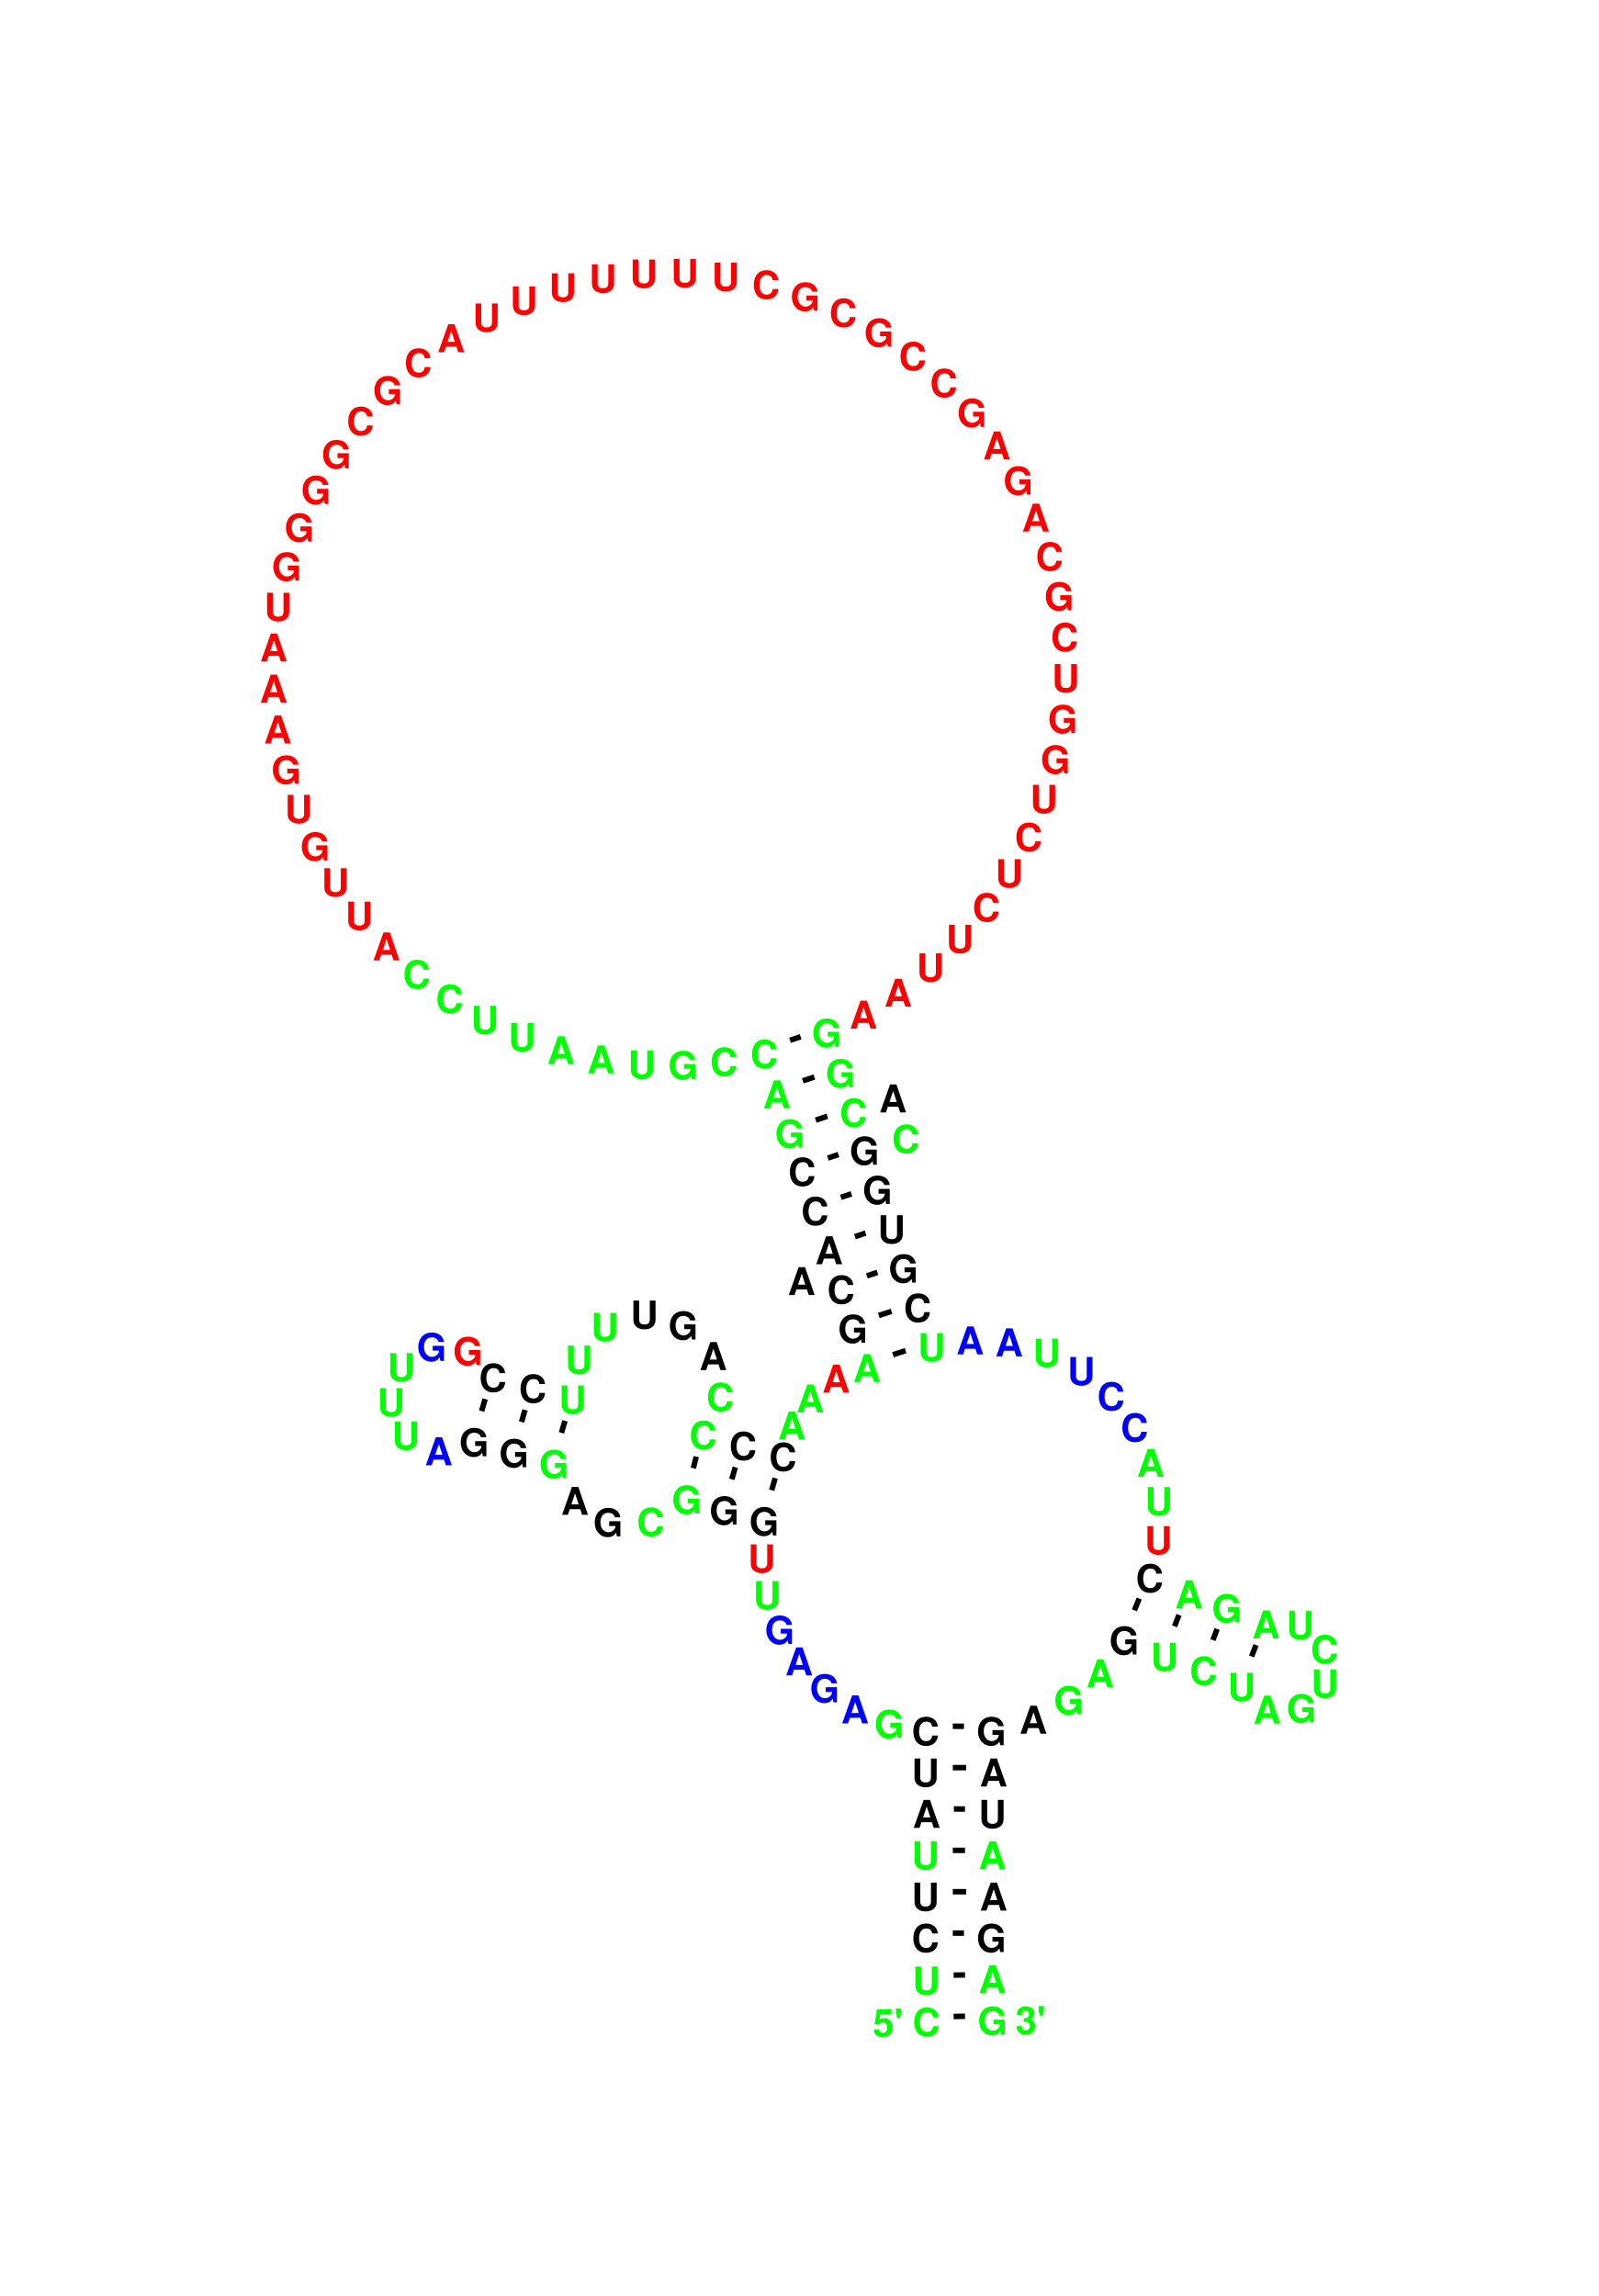
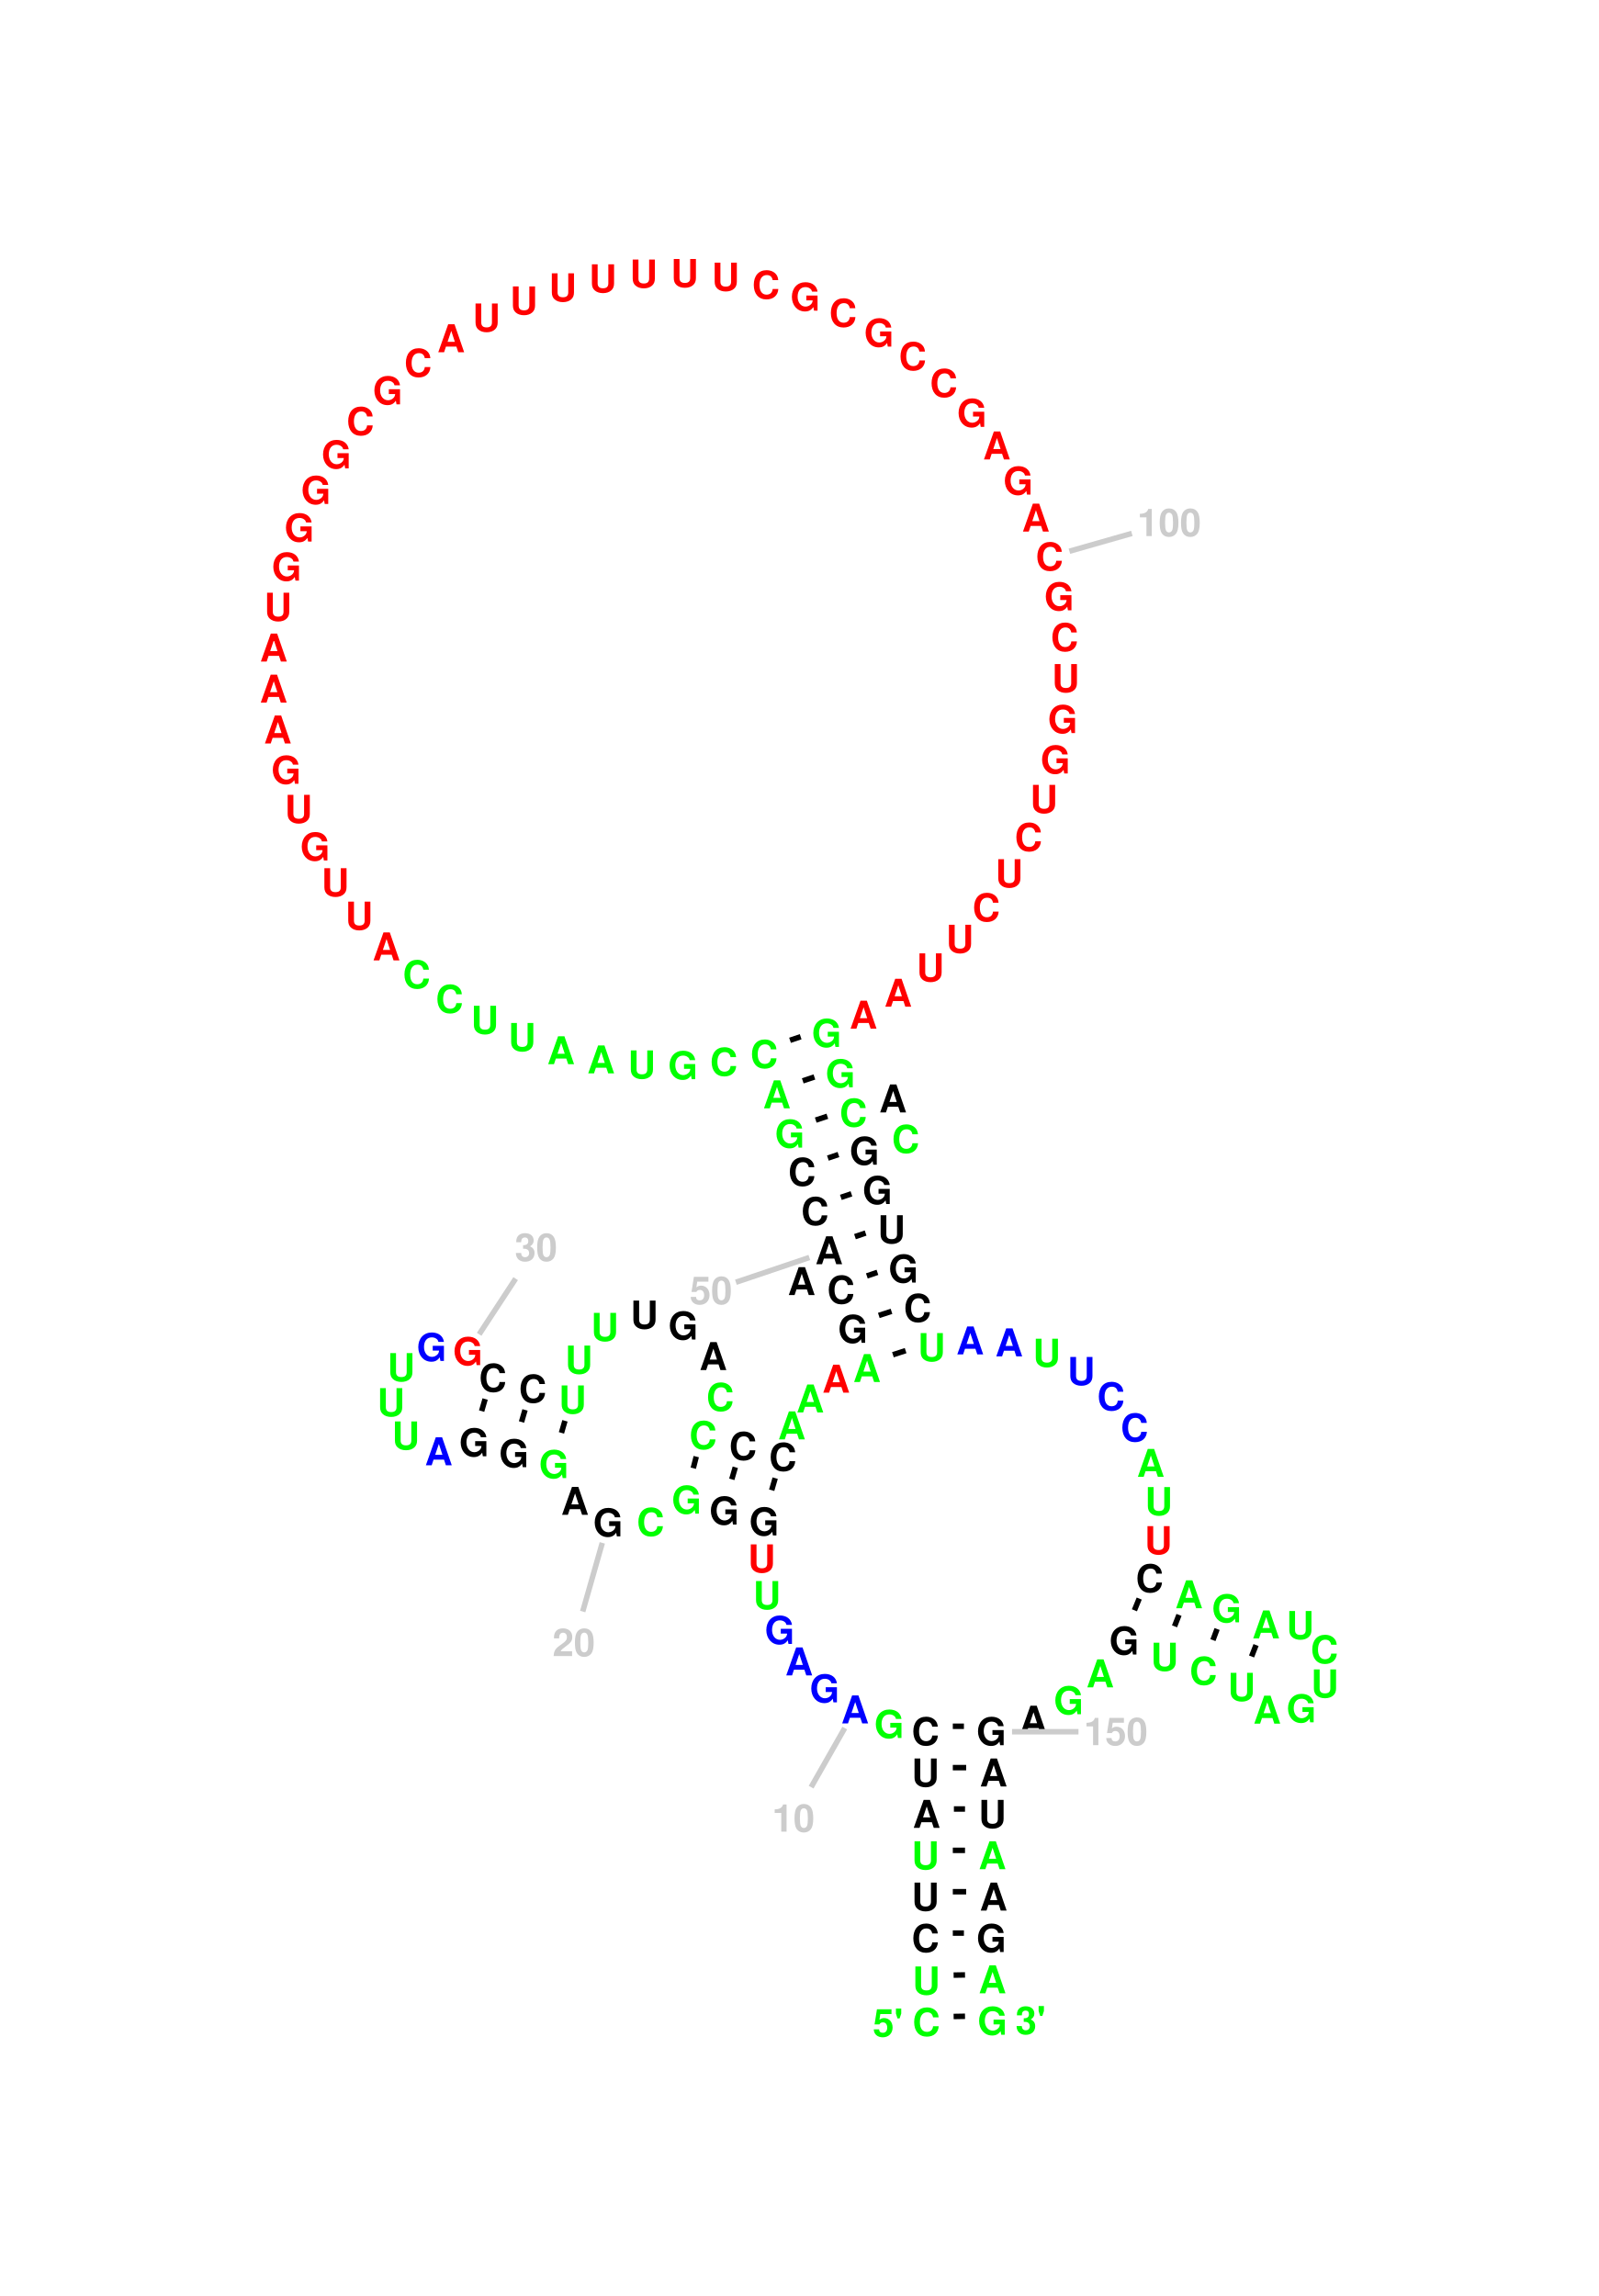
<svg xmlns="http://www.w3.org/2000/svg" width="292.127" height="419.638" style="font-size: 7px; font-weight: bold; font-family: Helvetica; ">
  <g>
    <style type="text/css">


text.red {fill: rgb(255, 0, 0); }
text.green {fill: rgb(0, 255, 0); }
text.blue {fill: rgb(0, 0, 255); }
text.black {fill: rgb(0, 0, 0); }
text.gray {fill: rgb(204, 204, 204); }
text.brown {fill: rgb(211.65, 104.55, 30.6); }
text {fill: rgb(0, 0, 0); text-anchor: middle; dominant-baseline: middle; }
circle.red {stroke: rgb(255, 0, 0); fill: none; }
circle.green {stroke: rgb(0, 255, 0); fill: none; }
circle.blue {stroke: rgb(0, 0, 255); fill: none; }
circle.black {stroke: rgb(0, 0, 0); fill: none; }
circle.gray {stroke: rgb(204, 204, 204); fill: none; }
circle.brown {stroke: rgb(211.65, 104.55, 30.6); fill: none; }
circle {stroke: rgb(0, 0, 0); }
line.red {stroke: rgb(255, 0, 0); }
line.green {stroke: rgb(0, 255, 0); }
line.blue {stroke: rgb(0, 0, 255); }
line.black {stroke: rgb(0, 0, 0); }
line.gray {stroke: rgb(204, 204, 204); }
line.brown {stroke: rgb(211.65, 104.55, 30.6); }
line {stroke: rgb(0, 0, 0); }
+ text.numbering-label {fill: rgb(204, 204, 204);}
+ line.numbering-line {stroke: rgb(204, 204, 204);}
+ 
+ 
</style>
  </g>
  <g>
    <text x="162.288" y="369.759" class="green">5'</text>
  </g>
  <g>
    <text x="169.287" y="369.638" class="green">C</text>
  </g>
  <g>
    <line x1="174.286" y1="368.551" x2="176.368" y2="368.515" class="black" />
  </g>
  <g>
    <text x="169.287" y="362.078" class="green">U</text>
  </g>
  <g>
    <line x1="174.286" y1="360.991" x2="176.368" y2="360.955" class="black" />
  </g>
  <g>
    <text x="169.137" y="354.308" class="black">C</text>
  </g>
  <g>
    <line x1="174.137" y1="353.308" x2="176.167" y2="353.308" class="black" />
  </g>
  <g>
    <text x="169.137" y="346.748" class="black">U</text>
  </g>
  <g>
    <line x1="174.137" y1="345.748" x2="176.577" y2="345.748" class="black" />
  </g>
  <g>
    <text x="169.137" y="339.188" class="green">U</text>
  </g>
  <g>
    <line x1="174.137" y1="338.188" x2="176.367" y2="338.188" class="black" />
  </g>
  <g>
    <text x="169.337" y="331.628" class="black">A</text>
  </g>
  <g>
    <line x1="174.337" y1="330.628" x2="176.367" y2="330.628" class="black" />
  </g>
  <g>
    <text x="169.137" y="324.068" class="black">U</text>
  </g>
  <g>
    <line x1="174.137" y1="323.068" x2="176.577" y2="323.068" class="black" />
  </g>
  <g>
    <text x="169.137" y="316.508" class="black">C</text>
  </g>
  <g>
    <line x1="174.137" y1="315.508" x2="176.167" y2="315.508" class="black" />
  </g>
  <g>
    <text x="162.494" y="315.188" class="green">G</text>
  </g>
  <g>
+     <text x="145.003" y="332.33" class="numbering-label">10</text>
+   </g>
+   <g>
+     <line x1="154.384" y1="315.839" x2="148.241" y2="326.638" class="numbering-line" />
+   </g>
+   <g>
    <text x="156.26" y="312.541" class="blue">A</text>
  </g>
  <g>
    <text x="150.696" y="308.678" class="blue">G</text>
  </g>
  <g>
    <text x="146.038" y="303.762" class="blue">A</text>
  </g>
  <g>
    <text x="142.48" y="297.999" class="blue">G</text>
  </g>
  <g>
    <text x="140.172" y="291.632" class="green">U</text>
  </g>
  <g>
    <text x="139.211" y="284.927" class="red">U</text>
  </g>
  <g>
    <text x="139.637" y="278.168" class="black">G</text>
  </g>
  <g>
    <line x1="141.032" y1="272.366" x2="141.673" y2="270.159" class="black" />
  </g>
  <g>
    <text x="132.347" y="276.178" class="black">G</text>
  </g>
  <g>
    <line x1="133.742" y1="270.376" x2="134.383" y2="268.169" class="black" />
  </g>
  <g>
    <text x="125.467" y="274.188" class="green">G</text>
  </g>
  <g>
    <line x1="126.706" y1="268.344" x2="127.248" y2="266.222" class="black" />
  </g>
  <g>
    <text x="118.887" y="278.248" class="green">C</text>
  </g>
  <g>
+     <text x="104.873" y="300.232" class="numbering-label">20</text>
+   </g>
+   <g>
+     <line x1="110.077" y1="281.987" x2="106.497" y2="294.54" class="numbering-line" />
+   </g>
+   <g>
    <text x="111.117" y="278.338" class="black">G</text>
  </g>
  <g>
    <text x="105.067" y="274.418" class="black">A</text>
  </g>
  <g>
    <text x="101.217" y="267.688" class="green">G</text>
  </g>
  <g>
    <line x1="102.612" y1="261.886" x2="103.253" y2="259.679" class="black" />
  </g>
  <g>
    <text x="93.917" y="265.698" class="black">G</text>
  </g>
  <g>
    <line x1="95.312" y1="259.896" x2="95.953" y2="257.689" class="black" />
  </g>
  <g>
    <text x="86.627" y="263.708" class="black">G</text>
  </g>
  <g>
    <line x1="88.022" y1="257.906" x2="88.663" y2="255.699" class="black" />
  </g>
  <g>
    <text x="80.172" y="265.361" class="blue">A</text>
  </g>
  <g>
    <text x="74.173" y="262.458" class="green">U</text>
  </g>
  <g>
    <text x="71.464" y="256.37" class="green">U</text>
  </g>
  <g>
    <text x="73.322" y="249.971" class="green">U</text>
  </g>
  <g>
    <text x="78.871" y="246.281" class="blue">G</text>
  </g>
  <g>
+     <text x="97.974" y="228.004" class="numbering-label">30</text>
+   </g>
+   <g>
+     <line x1="87.572" y1="243.87" x2="94.242" y2="233.695" class="numbering-line" />
+   </g>
+   <g>
    <text x="85.492" y="247.044" class="red">G</text>
  </g>
  <g>
    <text x="90.057" y="251.898" class="black">C</text>
  </g>
  <g>
    <text x="97.347" y="253.888" class="black">C</text>
  </g>
  <g>
    <text x="104.647" y="255.878" class="green">U</text>
  </g>
  <g>
    <text x="105.807" y="248.598" class="green">U</text>
  </g>
  <g>
    <text x="110.537" y="242.618" class="green">U</text>
  </g>
  <g>
    <text x="117.757" y="240.368" class="black">U</text>
  </g>
  <g>
    <text x="124.847" y="242.358" class="black">G</text>
  </g>
  <g>
    <text x="130.347" y="247.958" class="black">A</text>
  </g>
  <g>
    <text x="131.617" y="255.408" class="green">C</text>
  </g>
  <g>
    <text x="128.487" y="262.378" class="green">C</text>
  </g>
  <g>
    <text x="135.777" y="264.368" class="black">C</text>
  </g>
  <g>
    <text x="143.067" y="266.358" class="black">C</text>
  </g>
  <g>
    <text x="144.707" y="260.628" class="green">A</text>
  </g>
  <g>
    <text x="148.066" y="255.706" class="green">A</text>
  </g>
  <g>
    <text x="152.803" y="252.09" class="red">A</text>
  </g>
  <g>
    <text x="158.437" y="250.148" class="green">A</text>
  </g>
  <g>
    <line x1="163.193" y1="247.604" x2="165.511" y2="246.851" class="black" />
  </g>
  <g>
    <text x="155.857" y="242.968" class="black">G</text>
  </g>
  <g>
    <line x1="160.613" y1="240.424" x2="162.931" y2="239.671" class="black" />
  </g>
  <g>
    <text x="153.687" y="235.798" class="black">C</text>
  </g>
  <g>
    <line x1="158.425" y1="233.199" x2="160.36" y2="232.546" class="black" />
  </g>
  <g>
    <text x="146.497" y="234.258" class="black">A</text>
  </g>
  <g>
+     <text x="129.943" y="235.891" class="numbering-label">50</text>
+   </g>
+   <g>
+     <line x1="147.921" y1="229.83" x2="134.497" y2="234.356" class="numbering-line" />
+   </g>
+   <g>
    <text x="151.517" y="228.618" class="black">A</text>
  </g>
  <g>
    <line x1="156.255" y1="226.02" x2="158.199" y2="225.365" class="black" />
  </g>
  <g>
    <text x="148.937" y="221.438" class="black">C</text>
  </g>
  <g>
    <line x1="153.676" y1="218.843" x2="155.608" y2="218.193" class="black" />
  </g>
  <g>
    <text x="146.567" y="214.258" class="black">C</text>
  </g>
  <g>
    <line x1="151.306" y1="211.663" x2="153.238" y2="211.013" class="black" />
  </g>
  <g>
    <text x="144.337" y="207.288" class="green">G</text>
  </g>
  <g>
    <line x1="149.085" y1="204.719" x2="151.21" y2="204.017" class="black" />
  </g>
  <g>
    <text x="141.967" y="200.118" class="green">A</text>
  </g>
  <g>
    <line x1="146.713" y1="197.545" x2="148.841" y2="196.84" class="black" />
  </g>
  <g>
    <text x="139.647" y="192.728" class="green">C</text>
  </g>
  <g>
    <line x1="144.386" y1="190.134" x2="146.328" y2="189.481" class="black" />
  </g>
  <g>
    <text x="132.275" y="194.14" class="green">C</text>
  </g>
  <g>
    <text x="124.796" y="194.782" class="green">G</text>
  </g>
  <g>
    <text x="117.29" y="194.646" class="green">U</text>
  </g>
  <g>
    <text x="109.839" y="193.735" class="green">A</text>
  </g>
  <g>
    <text x="102.523" y="192.057" class="green">A</text>
  </g>
  <g>
    <text x="95.419" y="189.631" class="green">U</text>
  </g>
  <g>
    <text x="88.605" y="186.483" class="green">U</text>
  </g>
  <g>
    <text x="82.153" y="182.647" class="green">C</text>
  </g>
  <g>
    <text x="76.132" y="178.163" class="green">C</text>
  </g>
  <g>
    <text x="70.608" y="173.081" class="red">A</text>
  </g>
  <g>
    <text x="65.639" y="167.454" class="red">U</text>
  </g>
  <g>
    <text x="61.28" y="161.343" class="red">U</text>
  </g>
  <g>
    <text x="57.576" y="154.814" class="red">G</text>
  </g>
  <g>
    <text x="54.568" y="147.937" class="red">U</text>
  </g>
  <g>
    <text x="52.287" y="140.785" class="red">G</text>
  </g>
  <g>
    <text x="50.759" y="133.436" class="red">A</text>
  </g>
  <g>
    <text x="50" y="125.968" class="red">A</text>
  </g>
  <g>
    <text x="50.018" y="118.461" class="red">A</text>
  </g>
  <g>
    <text x="50.812" y="110.997" class="red">U</text>
  </g>
  <g>
    <text x="52.375" y="103.655" class="red">G</text>
  </g>
  <g>
    <text x="54.689" y="96.514" class="red">G</text>
  </g>
  <g>
    <text x="57.729" y="89.651" class="red">G</text>
  </g>
  <g>
    <text x="61.464" y="83.139" class="red">G</text>
  </g>
  <g>
    <text x="65.852" y="77.049" class="red">C</text>
  </g>
  <g>
    <text x="70.847" y="71.446" class="red">G</text>
  </g>
  <g>
    <text x="76.395" y="66.389" class="red">C</text>
  </g>
  <g>
    <text x="82.436" y="61.934" class="red">A</text>
  </g>
  <g>
    <text x="88.907" y="58.128" class="red">U</text>
  </g>
  <g>
    <text x="95.736" y="55.013" class="red">U</text>
  </g>
  <g>
    <text x="102.851" y="52.62" class="red">U</text>
  </g>
  <g>
    <text x="110.175" y="50.977" class="red">U</text>
  </g>
  <g>
    <text x="117.631" y="50.1" class="red">U</text>
  </g>
  <g>
    <text x="125.136" y="50" class="red">U</text>
  </g>
  <g>
    <text x="132.612" y="50.677" class="red">U</text>
  </g>
  <g>
    <text x="139.978" y="52.124" class="red">C</text>
  </g>
  <g>
    <text x="147.154" y="54.326" class="red">G</text>
  </g>
  <g>
    <text x="154.064" y="57.258" class="red">C</text>
  </g>
  <g>
    <text x="160.634" y="60.89" class="red">G</text>
  </g>
  <g>
    <text x="166.792" y="65.182" class="red">C</text>
  </g>
  <g>
    <text x="172.473" y="70.088" class="red">C</text>
  </g>
  <g>
    <text x="177.616" y="75.556" class="red">G</text>
  </g>
  <g>
    <text x="182.166" y="81.527" class="red">A</text>
  </g>
  <g>
    <text x="186.073" y="87.936" class="red">G</text>
  </g>
  <g>
    <text x="189.296" y="94.716" class="red">A</text>
  </g>
  <g>
+     <text x="213.691" y="95.541" class="numbering-label">100</text>
+   </g>
+   <g>
+     <line x1="195.448" y1="100.75" x2="206.861" y2="97.491" class="numbering-line" />
+   </g>
+   <g>
    <text x="191.8" y="101.792" class="red">C</text>
  </g>
  <g>
    <text x="193.558" y="109.09" class="red">G</text>
  </g>
  <g>
    <text x="194.551" y="116.531" class="red">C</text>
  </g>
  <g>
    <text x="194.769" y="124.034" class="red">U</text>
  </g>
  <g>
    <text x="194.21" y="131.519" class="red">G</text>
  </g>
  <g>
    <text x="192.879" y="138.907" class="red">G</text>
  </g>
  <g>
    <text x="190.79" y="146.117" class="red">U</text>
  </g>
  <g>
    <text x="187.967" y="153.072" class="red">C</text>
  </g>
  <g>
    <text x="184.439" y="159.698" class="red">U</text>
  </g>
  <g>
    <text x="180.244" y="165.923" class="red">C</text>
  </g>
  <g>
    <text x="175.427" y="171.681" class="red">U</text>
  </g>
  <g>
    <text x="170.041" y="176.909" class="red">U</text>
  </g>
  <g>
    <text x="164.142" y="181.551" class="red">A</text>
  </g>
  <g>
    <text x="157.795" y="185.559" class="red">A</text>
  </g>
  <g>
    <text x="151.067" y="188.888" class="green">G</text>
  </g>
  <g>
    <text x="153.587" y="196.268" class="green">G</text>
  </g>
  <g>
    <text x="155.957" y="203.448" class="green">C</text>
  </g>
  <g>
    <text x="163.197" y="200.868" class="black">A</text>
  </g>
  <g>
    <text x="165.517" y="208.248" class="green">C</text>
  </g>
  <g>
    <text x="157.977" y="210.418" class="black">G</text>
  </g>
  <g>
    <text x="160.347" y="217.598" class="black">G</text>
  </g>
  <g>
    <text x="162.937" y="224.768" class="black">U</text>
  </g>
  <g>
    <text x="165.097" y="231.948" class="black">G</text>
  </g>
  <g>
    <text x="167.687" y="239.128" class="black">C</text>
  </g>
  <g>
    <text x="170.267" y="246.308" class="green">U</text>
  </g>
  <g>
    <text x="177.298" y="245.102" class="blue">A</text>
  </g>
  <g>
    <text x="184.422" y="245.452" class="blue">A</text>
  </g>
  <g>
    <text x="191.301" y="247.339" class="green">U</text>
  </g>
  <g>
    <text x="197.607" y="250.674" class="blue">U</text>
  </g>
  <g>
    <text x="203.038" y="255.297" class="blue">C</text>
  </g>
  <g>
    <text x="207.337" y="260.99" class="blue">C</text>
  </g>
  <g>
    <text x="210.297" y="267.479" class="green">A</text>
  </g>
  <g>
    <text x="211.779" y="274.457" class="green">U</text>
  </g>
  <g>
    <text x="211.711" y="281.59" class="red">U</text>
  </g>
  <g>
    <text x="210.097" y="288.538" class="black">C</text>
  </g>
  <g>
    <line x1="208.205" y1="292.166" x2="207.329" y2="294.309" class="black" />
  </g>
  <g>
    <text x="217.297" y="291.498" class="green">A</text>
  </g>
  <g>
    <line x1="215.475" y1="295.154" x2="214.659" y2="297.241" class="black" />
  </g>
  <g>
    <text x="224.187" y="294.048" class="green">G</text>
  </g>
  <g>
    <line x1="222.437" y1="297.731" x2="221.677" y2="299.764" class="black" />
  </g>
  <g>
    <text x="231.377" y="297.008" class="green">A</text>
  </g>
  <g>
    <line x1="229.555" y1="300.664" x2="228.739" y2="302.751" class="black" />
  </g>
  <g>
    <text x="237.631" y="297.104" class="green">U</text>
  </g>
  <g>
    <text x="242.047" y="301.532" class="green">C</text>
  </g>
  <g>
    <text x="242.127" y="307.786" class="green">U</text>
  </g>
  <g>
    <text x="237.825" y="312.325" class="green">G</text>
  </g>
  <g>
    <text x="231.576" y="312.581" class="green">A</text>
  </g>
  <g>
    <text x="226.917" y="308.408" class="green">U</text>
  </g>
  <g>
    <text x="219.927" y="305.448" class="green">C</text>
  </g>
  <g>
    <text x="212.837" y="302.898" class="green">U</text>
  </g>
  <g>
    <text x="205.437" y="299.938" class="black">G</text>
  </g>
  <g>
    <text x="201.057" y="305.948" class="green">A</text>
  </g>
  <g>
    <text x="195.297" y="310.848" class="green">G</text>
  </g>
  <g>
    <text x="188.847" y="314.418" class="black">A</text>
  </g>
  <g>
+     <text x="203.934" y="316.508" class="numbering-label">150</text>
+   </g>
+   <g>
+     <line x1="184.962" y1="316.508" x2="197.104" y2="316.508" class="numbering-line" />
+   </g>
+   <g>
    <text x="181.167" y="316.508" class="black">G</text>
  </g>
  <g>
    <text x="181.577" y="324.068" class="black">A</text>
  </g>
  <g>
    <text x="181.367" y="331.628" class="black">U</text>
  </g>
  <g>
    <text x="181.367" y="339.188" class="green">A</text>
  </g>
  <g>
    <text x="181.577" y="346.748" class="black">A</text>
  </g>
  <g>
    <text x="181.167" y="354.308" class="black">G</text>
  </g>
  <g>
    <text x="181.367" y="361.868" class="green">A</text>
  </g>
  <g>
    <text x="181.367" y="369.428" class="green">G</text>
  </g>
  <g>
    <text x="188.366" y="369.306" class="green">3'</text>
  </g>
</svg>
